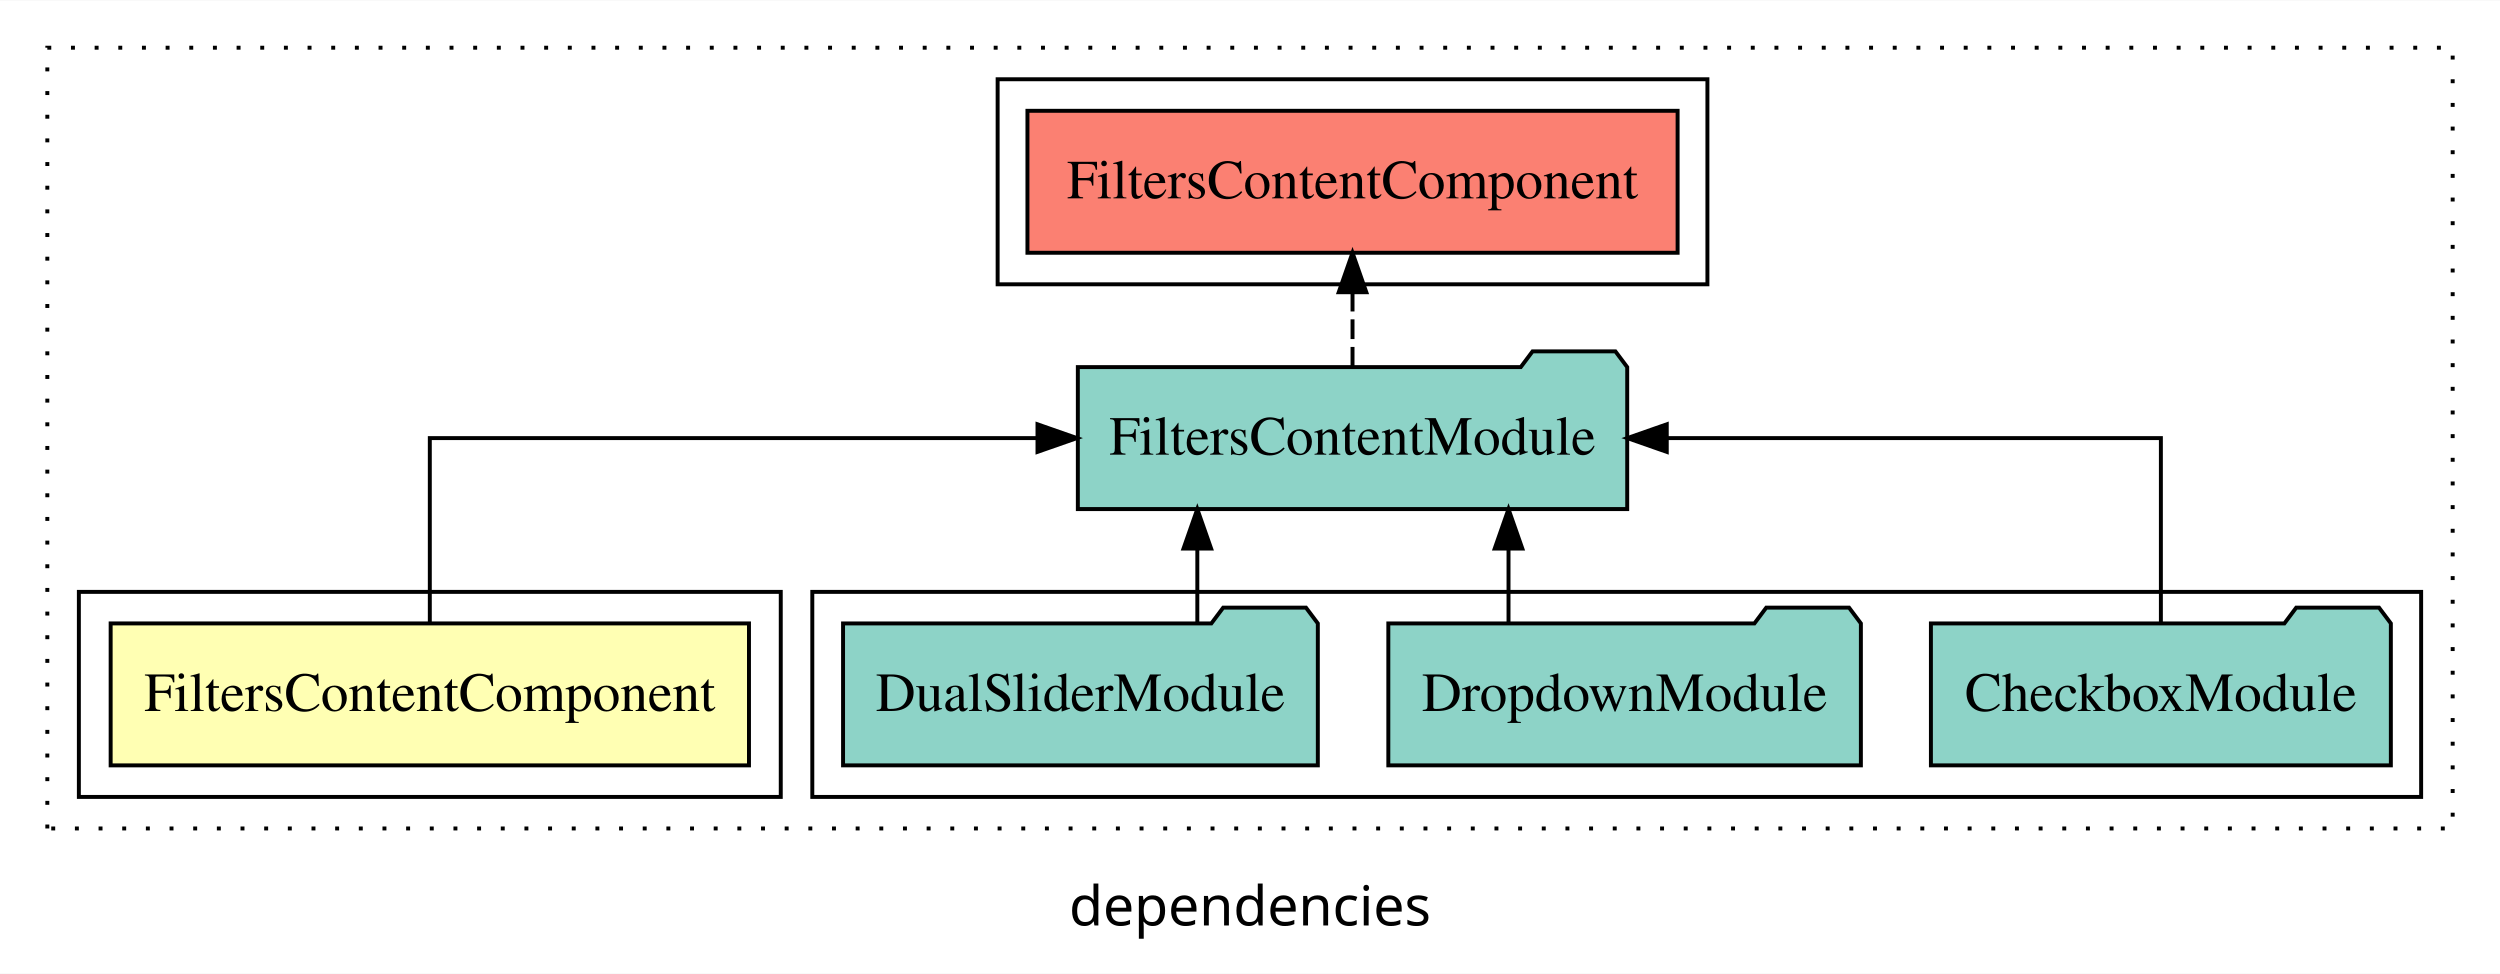
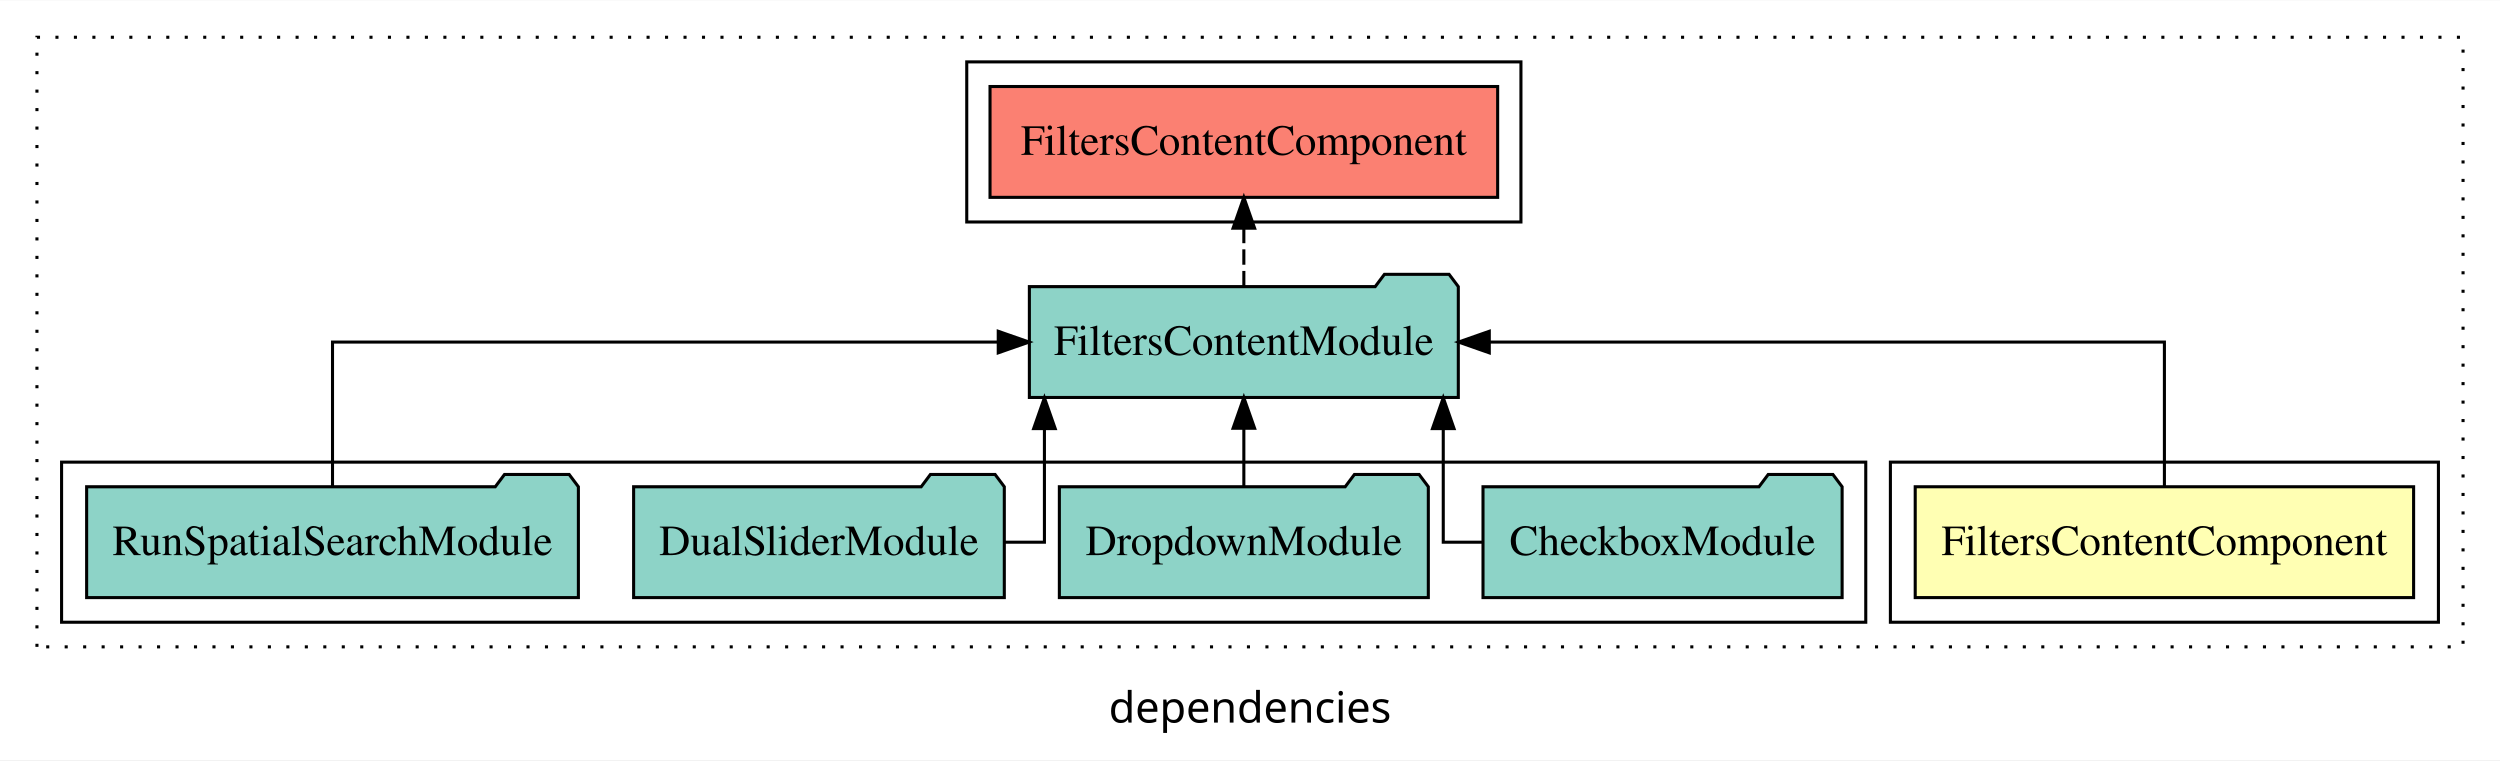
- <svg xmlns="http://www.w3.org/2000/svg" width="634pt" height="247pt" viewBox="0.00 0.00 634.00 246.80">
+ <svg xmlns="http://www.w3.org/2000/svg" width="812pt" height="247pt" viewBox="0.00 0.00 812.00 246.80">
  <g id="graph0" class="graph" transform="scale(1 1) rotate(0) translate(4 242.8)">
-     <polygon fill="white" stroke="transparent" points="-4,4 -4,-242.8 630,-242.8 630,4 -4,4" />
-     <text text-anchor="middle" x="313" y="-8.2" font-family="sans-serif" font-size="14.00">dependencies</text>
+     <polygon fill="white" stroke="transparent" points="-4,4 -4,-242.8 808,-242.8 808,4 -4,4" />
+     <text text-anchor="middle" x="402" y="-8.2" font-family="sans-serif" font-size="14.00">dependencies</text>
    <g id="clust1" class="cluster">
-       <polygon fill="none" stroke="black" stroke-dasharray="1,5" points="8,-32.8 8,-230.8 618,-230.8 618,-32.8 8,-32.8" />
+       <polygon fill="none" stroke="black" stroke-dasharray="1,5" points="8,-32.8 8,-230.8 796,-230.8 796,-32.8 8,-32.8" />
+     </g>
+     <g id="clust2" class="cluster">
+       <polygon fill="none" stroke="black" points="610,-40.8 610,-92.8 788,-92.8 788,-40.8 610,-40.8" />
+     </g>
+     <g id="clust4" class="cluster">
+       <polygon fill="none" stroke="black" points="16,-40.8 16,-92.8 602,-92.8 602,-40.8 16,-40.8" />
    </g>
    <g id="clust5" class="cluster">
-       <polygon fill="none" stroke="black" points="249,-170.8 249,-222.8 429,-222.8 429,-170.8 249,-170.8" />
-     </g>
-     <g id="clust4" class="cluster">
-       <polygon fill="none" stroke="black" points="202,-40.8 202,-92.8 610,-92.8 610,-40.8 202,-40.8" />
-     </g>
-     <g id="clust2" class="cluster">
-       <polygon fill="none" stroke="black" points="16,-40.8 16,-92.8 194,-92.8 194,-40.8 16,-40.8" />
+       <polygon fill="none" stroke="black" points="310,-170.8 310,-222.8 490,-222.8 490,-170.8 310,-170.8" />
    </g>
    <g id="node1" class="node">
-       <polygon fill="#ffffb3" stroke="black" points="185.94,-84.8 24.06,-84.8 24.06,-48.8 185.94,-48.8 185.94,-84.8" />
-       <text text-anchor="middle" x="105" y="-62.6" font-family="Times,serif" font-size="14.00">FiltersContentComponent</text>
+       <polygon fill="#ffffb3" stroke="black" points="779.94,-84.8 618.06,-84.8 618.06,-48.8 779.94,-48.8 779.94,-84.8" />
+       <text text-anchor="middle" x="699" y="-62.6" font-family="Times,serif" font-size="14.00">FiltersContentComponent</text>
    </g>
    <g id="node2" class="node">
-       <polygon fill="#8dd3c7" stroke="black" points="408.66,-149.8 405.66,-153.8 384.66,-153.8 381.66,-149.8 269.34,-149.8 269.34,-113.8 408.66,-113.8 408.66,-149.8" />
-       <text text-anchor="middle" x="339" y="-127.6" font-family="Times,serif" font-size="14.00">FiltersContentModule</text>
+       <polygon fill="#8dd3c7" stroke="black" points="469.66,-149.8 466.66,-153.8 445.66,-153.8 442.66,-149.8 330.34,-149.8 330.34,-113.8 469.66,-113.8 469.66,-149.8" />
+       <text text-anchor="middle" x="400" y="-127.6" font-family="Times,serif" font-size="14.00">FiltersContentModule</text>
    </g>
    <g id="edge1" class="edge">
-       <path fill="none" stroke="black" d="M105,-84.91C105,-104.14 105,-131.8 105,-131.8 105,-131.8 259.11,-131.8 259.11,-131.8" />
-       <polygon fill="black" stroke="black" points="259.11,-135.3 269.11,-131.8 259.11,-128.3 259.11,-135.3" />
+       <path fill="none" stroke="black" d="M699,-84.91C699,-104.14 699,-131.8 699,-131.8 699,-131.8 479.72,-131.8 479.72,-131.8" />
+       <polygon fill="black" stroke="black" points="479.72,-128.3 469.72,-131.8 479.72,-135.3 479.72,-128.3" />
+     </g>
+     <g id="node7" class="node">
+       <polygon fill="#fb8072" stroke="black" points="482.44,-214.8 317.56,-214.8 317.56,-178.8 482.44,-178.8 482.44,-214.8" />
+       <text text-anchor="middle" x="400" y="-192.6" font-family="Times,serif" font-size="14.00">FiltersContentComponent </text>
+     </g>
+     <g id="edge6" class="edge">
+       <path fill="none" stroke="black" stroke-dasharray="5,2" d="M400,-149.91C400,-149.91 400,-168.79 400,-168.79" />
+       <polygon fill="black" stroke="black" points="396.5,-168.79 400,-178.79 403.5,-168.79 396.5,-168.79" />
+     </g>
+     <g id="node3" class="node">
+       <polygon fill="#8dd3c7" stroke="black" points="594.32,-84.8 591.32,-88.8 570.32,-88.8 567.32,-84.8 477.68,-84.8 477.68,-48.8 594.32,-48.8 594.32,-84.8" />
+       <text text-anchor="middle" x="536" y="-62.6" font-family="Times,serif" font-size="14.00">CheckboxModule</text>
+     </g>
+     <g id="edge2" class="edge">
+       <path fill="none" stroke="black" d="M477.83,-66.8C470.1,-66.8 464.77,-66.8 464.77,-66.8 464.77,-66.8 464.77,-103.69 464.77,-103.69" />
+       <polygon fill="black" stroke="black" points="461.27,-103.69 464.77,-113.69 468.27,-103.69 461.27,-103.69" />
+     </g>
+     <g id="node4" class="node">
+       <polygon fill="#8dd3c7" stroke="black" points="459.92,-84.8 456.92,-88.8 435.92,-88.8 432.92,-84.8 340.08,-84.8 340.08,-48.8 459.92,-48.8 459.92,-84.8" />
+       <text text-anchor="middle" x="400" y="-62.6" font-family="Times,serif" font-size="14.00">DropdownModule</text>
+     </g>
+     <g id="edge3" class="edge">
+       <path fill="none" stroke="black" d="M400,-84.91C400,-84.91 400,-103.79 400,-103.79" />
+       <polygon fill="black" stroke="black" points="396.5,-103.79 400,-113.79 403.5,-103.79 396.5,-103.79" />
+     </g>
+     <g id="node5" class="node">
+       <polygon fill="#8dd3c7" stroke="black" points="322.2,-84.8 319.2,-88.8 298.2,-88.8 295.2,-84.8 201.8,-84.8 201.8,-48.8 322.2,-48.8 322.2,-84.8" />
+       <text text-anchor="middle" x="262" y="-62.6" font-family="Times,serif" font-size="14.00">DualSliderModule</text>
+     </g>
+     <g id="edge4" class="edge">
+       <path fill="none" stroke="black" d="M322.14,-66.8C329.91,-66.8 335.23,-66.8 335.23,-66.8 335.23,-66.8 335.23,-103.69 335.23,-103.69" />
+       <polygon fill="black" stroke="black" points="331.73,-103.69 335.23,-113.69 338.73,-103.69 331.73,-103.69" />
    </g>
    <g id="node6" class="node">
-       <polygon fill="#fb8072" stroke="black" points="421.44,-214.8 256.56,-214.8 256.56,-178.8 421.44,-178.8 421.44,-214.8" />
-       <text text-anchor="middle" x="339" y="-192.6" font-family="Times,serif" font-size="14.00">FiltersContentComponent </text>
+       <polygon fill="#8dd3c7" stroke="black" points="183.86,-84.8 180.86,-88.8 159.86,-88.8 156.86,-84.8 24.14,-84.8 24.14,-48.8 183.86,-48.8 183.86,-84.8" />
+       <text text-anchor="middle" x="104" y="-62.6" font-family="Times,serif" font-size="14.00">RunSpatialSearchModule</text>
    </g>
    <g id="edge5" class="edge">
-       <path fill="none" stroke="black" stroke-dasharray="5,2" d="M339,-149.91C339,-149.91 339,-168.79 339,-168.79" />
-       <polygon fill="black" stroke="black" points="335.5,-168.79 339,-178.79 342.5,-168.79 335.5,-168.79" />
-     </g>
-     <g id="node3" class="node">
-       <polygon fill="#8dd3c7" stroke="black" points="602.32,-84.8 599.32,-88.8 578.32,-88.8 575.32,-84.8 485.68,-84.8 485.68,-48.8 602.32,-48.8 602.32,-84.8" />
-       <text text-anchor="middle" x="544" y="-62.6" font-family="Times,serif" font-size="14.00">CheckboxModule</text>
-     </g>
-     <g id="edge2" class="edge">
-       <path fill="none" stroke="black" d="M544,-84.91C544,-104.14 544,-131.8 544,-131.8 544,-131.8 418.69,-131.8 418.69,-131.8" />
-       <polygon fill="black" stroke="black" points="418.69,-128.3 408.69,-131.8 418.69,-135.3 418.69,-128.3" />
-     </g>
-     <g id="node4" class="node">
-       <polygon fill="#8dd3c7" stroke="black" points="467.92,-84.8 464.92,-88.8 443.92,-88.8 440.92,-84.8 348.08,-84.8 348.08,-48.8 467.92,-48.8 467.92,-84.8" />
-       <text text-anchor="middle" x="408" y="-62.6" font-family="Times,serif" font-size="14.00">DropdownModule</text>
-     </g>
-     <g id="edge3" class="edge">
-       <path fill="none" stroke="black" d="M378.56,-84.91C378.56,-84.91 378.56,-103.79 378.56,-103.79" />
-       <polygon fill="black" stroke="black" points="375.06,-103.79 378.56,-113.79 382.06,-103.79 375.06,-103.79" />
-     </g>
-     <g id="node5" class="node">
-       <polygon fill="#8dd3c7" stroke="black" points="330.2,-84.8 327.2,-88.8 306.2,-88.8 303.2,-84.8 209.8,-84.8 209.8,-48.8 330.2,-48.8 330.2,-84.8" />
-       <text text-anchor="middle" x="270" y="-62.6" font-family="Times,serif" font-size="14.00">DualSliderModule</text>
-     </g>
-     <g id="edge4" class="edge">
-       <path fill="none" stroke="black" d="M299.64,-84.91C299.64,-84.91 299.64,-103.79 299.64,-103.79" />
-       <polygon fill="black" stroke="black" points="296.14,-103.79 299.64,-113.79 303.14,-103.79 296.14,-103.79" />
+       <path fill="none" stroke="black" d="M104,-84.91C104,-104.14 104,-131.8 104,-131.8 104,-131.8 320.23,-131.8 320.23,-131.8" />
+       <polygon fill="black" stroke="black" points="320.23,-135.3 330.23,-131.8 320.23,-128.3 320.23,-135.3" />
    </g>
  </g>
</svg>
